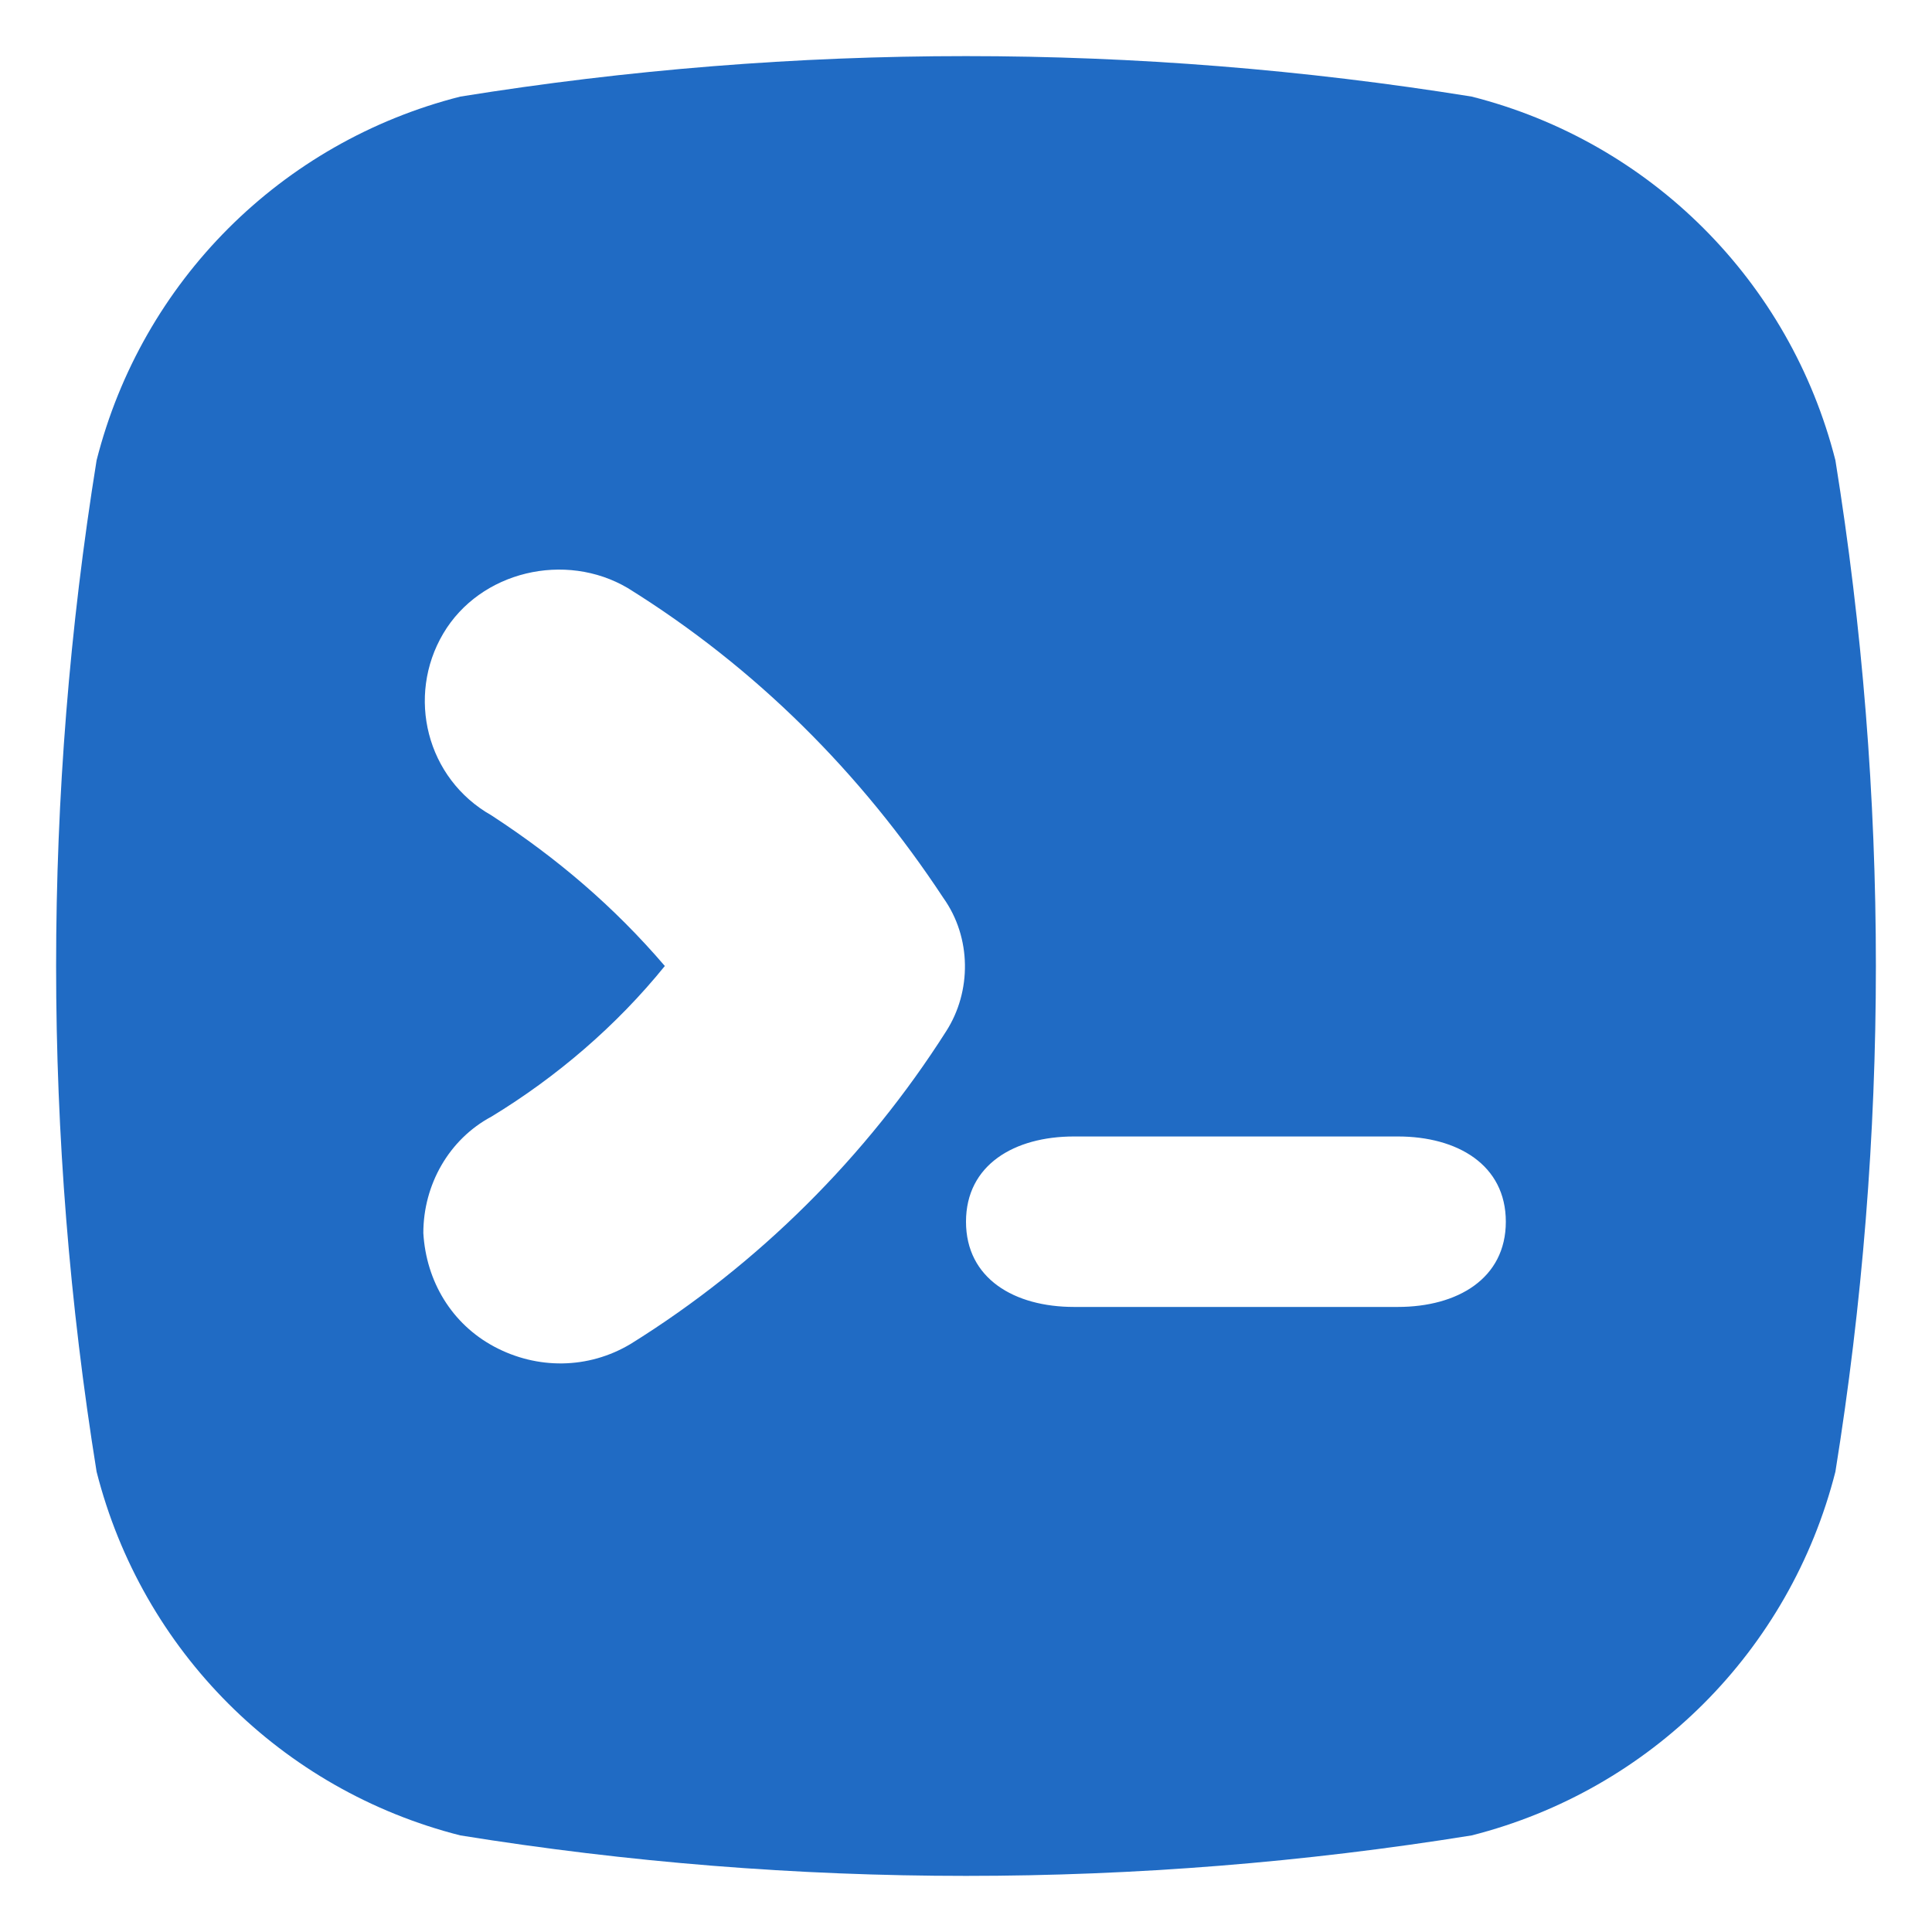
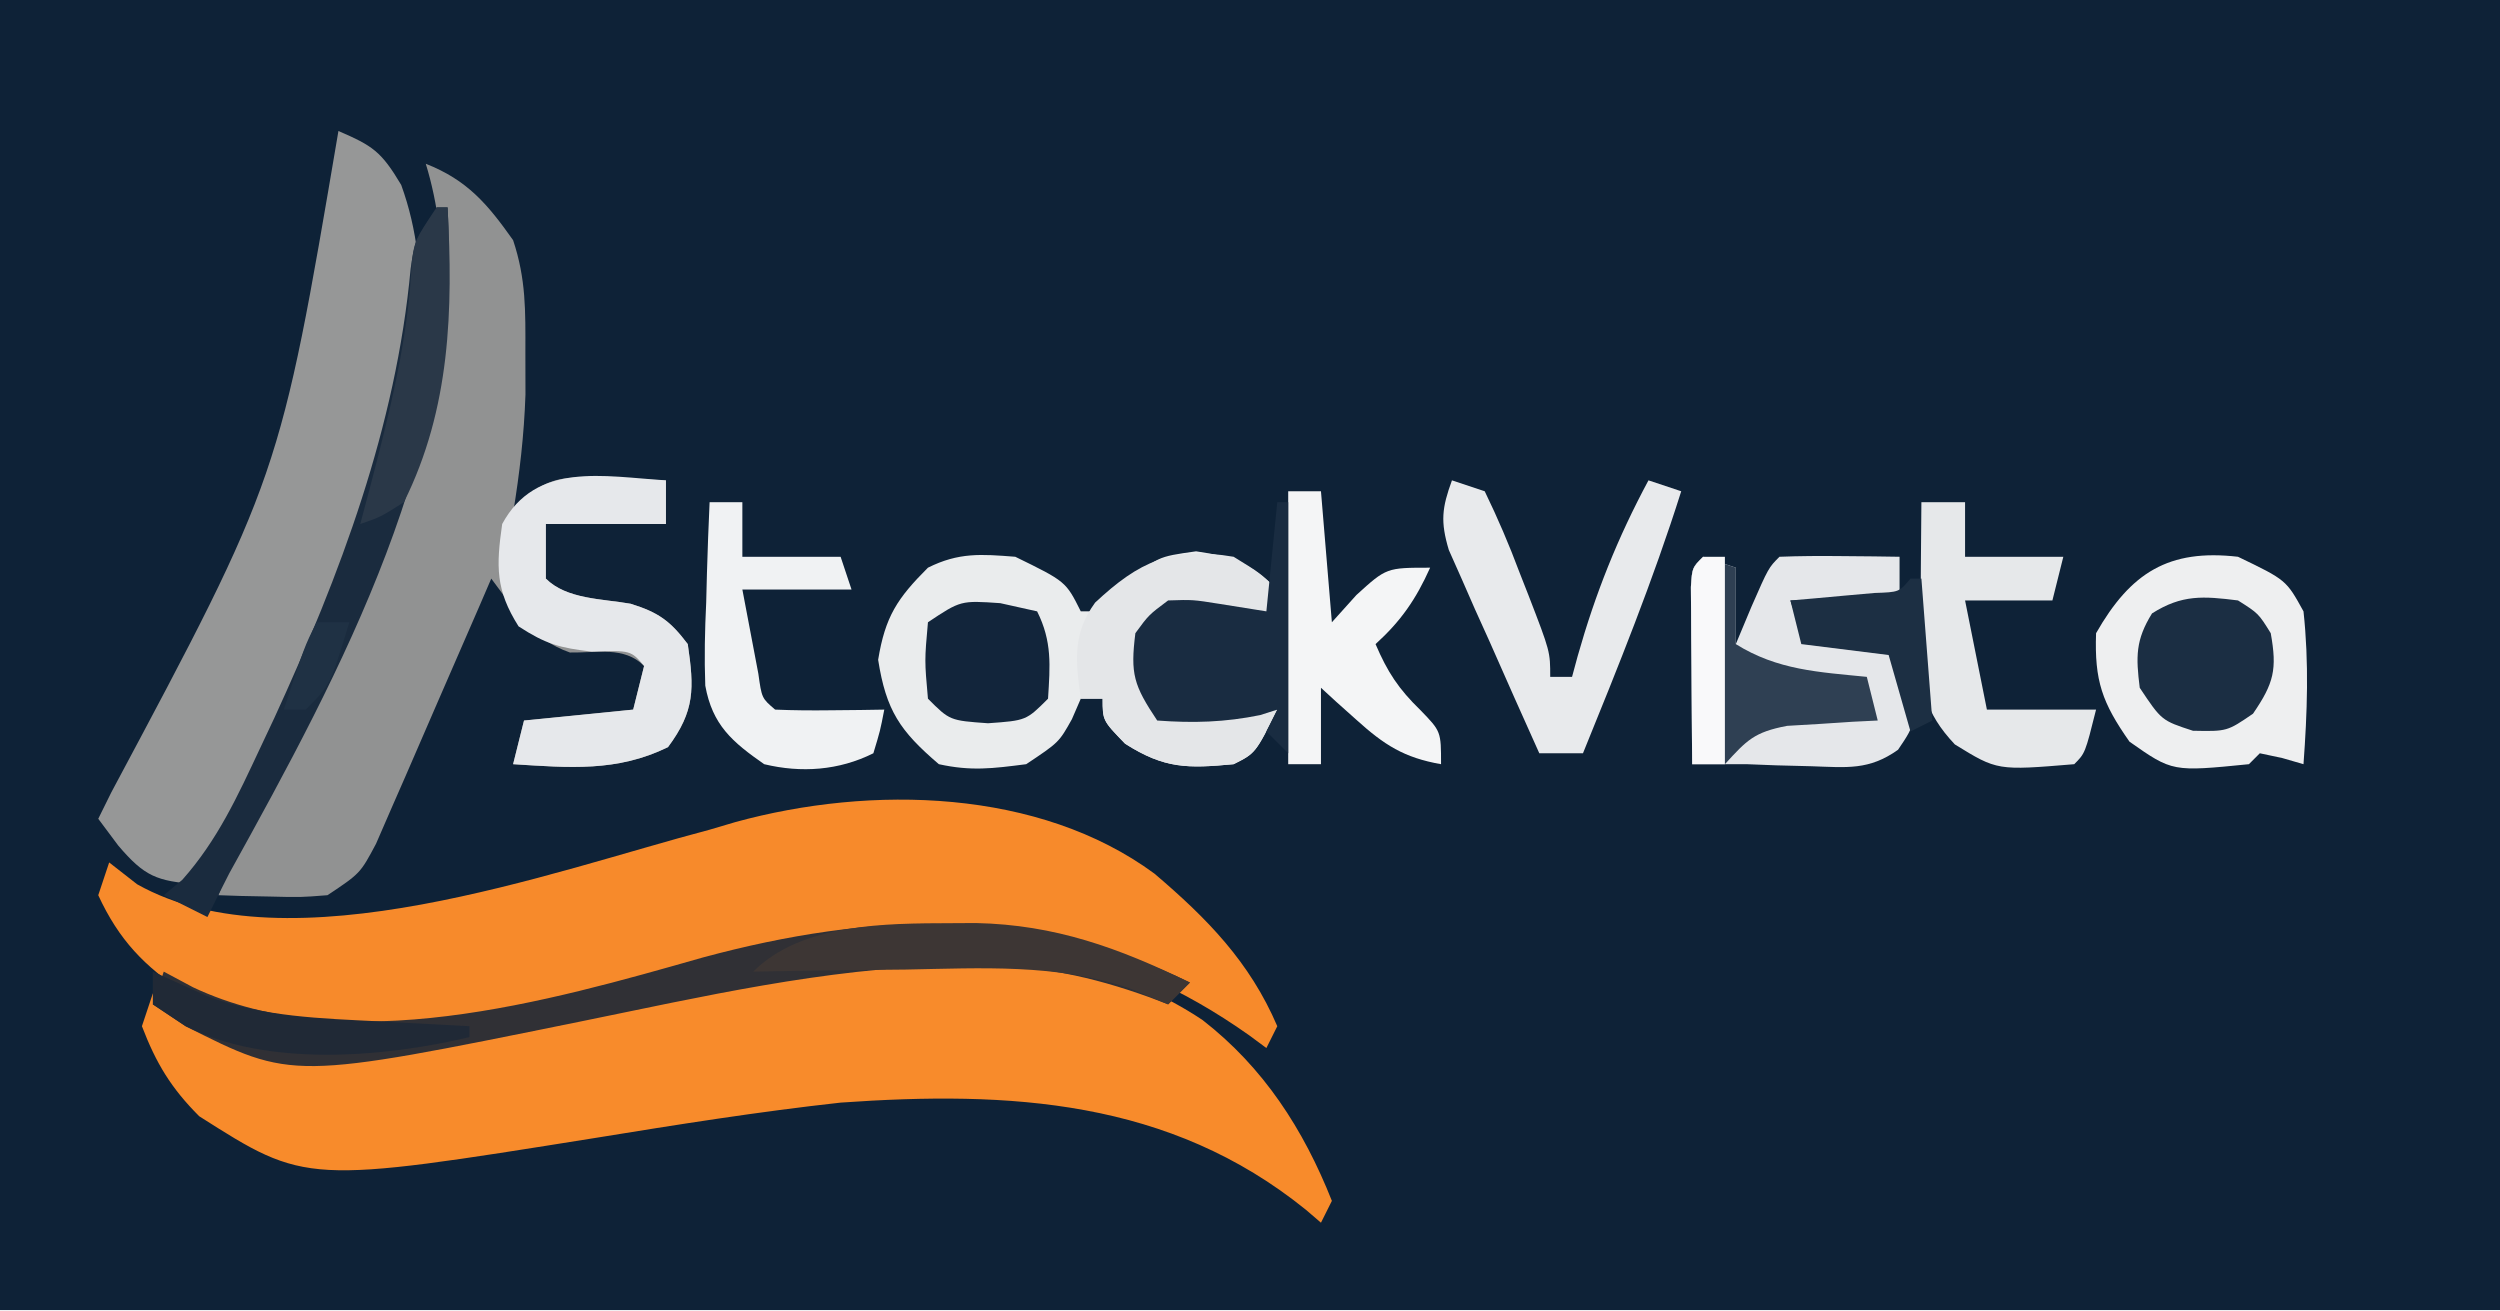
- <svg xmlns="http://www.w3.org/2000/svg" viewBox="0 0 68 68">
-   <path d="M64.6 16.2C63 9.9 58.1 5 51.8 3.4 40 1.5 28 1.5 16.2 3.4 9.9 5 5 9.9 3.4 16.2 1.5 28 1.5 40 3.4 51.8 5 58.1 9.9 63 16.2 64.6c11.8 1.9 23.8 1.9 35.6 0C58.1 63 63 58.1 64.6 51.8c1.9-11.8 1.9-23.8 0-35.6zM33.3 36.3c-2.8 4.4-6.6 8.2-11.1 11-1.5.9-3.3.9-4.8.1s-2.4-2.3-2.5-4c0-1.7.9-3.3 2.4-4.1 2.3-1.4 4.4-3.2 6.1-5.3-1.8-2.1-3.8-3.8-6.1-5.3-2.3-1.3-3-4.2-1.7-6.4s4.3-2.9 6.5-1.6c4.5 2.8 8.2 6.5 11.1 10.9 1 1.4 1 3.3.1 4.7zM49.2 46H37.8c-2.1 0-3.8-1-3.8-3s1.7-3 3.8-3h11.4c2.1 0 3.8 1 3.8 3s-1.7 3-3.8 3z" fill="#206bc4" />
+ <svg xmlns="http://www.w3.org/2000/svg" version="1.1" width="229" height="120">
+   <path d="M0 0 C75.57 0 151.14 0 229 0 C229 39.6 229 79.2 229 120 C153.43 120 77.86 120 0 120 C0 80.4 0 40.8 0 0 Z " fill="#0E2237" transform="translate(0,0)" />
+   <path d="M0 0 C5.588 4.337 9.245 10.006 11.844 16.562 C11.514 17.223 11.184 17.883 10.844 18.562 C10.394 18.176 9.944 17.789 9.48 17.391 C-3.042 7.252 -17.684 6.473 -33.156 7.562 C-40.649 8.388 -48.104 9.573 -55.543 10.784 C-82.125 15.037 -82.125 15.037 -91.906 8.812 C-94.485 6.233 -95.854 3.964 -97.156 0.562 C-96.826 -0.427 -96.496 -1.417 -96.156 -2.438 C-94.671 -1.448 -94.671 -1.448 -93.156 -0.438 C-80.355 5.862 -61.249 0.301 -47.984 -2.527 C-32.136 -5.868 -14.278 -9.519 0 0 Z " fill="#F88B2B" transform="translate(110.1562,93.4375)" />
+   <path d="M0 0 C4.849 4.124 8.733 8.095 11.254 13.977 C10.924 14.637 10.594 15.297 10.254 15.977 C9.732 15.59 9.21 15.203 8.672 14.805 C-3.736 6.026 -15.741 4.401 -30.539 6.52 C-33.619 7.117 -36.674 7.77 -39.726 8.497 C-42.764 9.218 -45.812 9.892 -48.86 10.569 C-50.405 10.914 -51.95 11.263 -53.494 11.618 C-65.022 14.242 -77.721 16.374 -88.746 10.977 C-92.506 8.525 -94.855 6.073 -96.746 1.977 C-96.416 0.987 -96.086 -0.003 -95.746 -1.023 C-94.478 -0.033 -94.478 -0.033 -93.184 0.977 C-79.28 8.806 -55.122 -0.245 -40.746 -4.023 C-39.574 -4.37 -39.574 -4.37 -38.379 -4.723 C-25.949 -8.132 -10.555 -7.777 0 0 Z " fill="#F78A2B" transform="translate(105.7461,80.02344)" />
+   <path d="M0 0 C3.805 1.495 5.662 3.694 8 7 C9.192 10.575 9.133 13.481 9.125 17.25 C9.129 19.176 9.129 19.176 9.133 21.141 C9.005 24.866 8.599 28.329 8 32 C8.378 31.509 8.755 31.018 9.145 30.512 C11.711 28.421 13.426 28.697 16.688 28.812 C18.178 28.853 18.178 28.853 19.699 28.895 C20.458 28.929 21.218 28.964 22 29 C22 30.32 22 31.64 22 33 C18.37 33 14.74 33 11 33 C11 34.65 11 36.3 11 38 C12.907 39.907 16.189 39.842 18.773 40.305 C21.327 41.102 22.395 41.875 24 44 C24.591 48.06 24.668 50.102 22.188 53.438 C17.507 55.732 13.121 55.323 8 55 C8.33 53.68 8.66 52.36 9 51 C13.95 50.505 13.95 50.505 19 50 C19.33 48.68 19.66 47.36 20 46 C18.161 44.161 15.649 44.821 13.203 44.77 C9.691 43.543 8.22 40.93 6 38 C5.652 38.807 5.304 39.615 4.946 40.447 C3.65 43.443 2.347 46.435 1.038 49.426 C0.473 50.72 -0.088 52.016 -0.647 53.313 C-1.45 55.179 -2.265 57.039 -3.082 58.898 C-3.569 60.019 -4.056 61.14 -4.558 62.294 C-6 65 -6 65 -9 67 C-11.48 67.195 -11.48 67.195 -14.188 67.125 C-15.089 67.107 -15.99 67.089 -16.918 67.07 C-17.605 67.047 -18.292 67.024 -19 67 C-17.665 63.565 -16.195 60.247 -14.574 56.938 C-7.116 41.754 -7.116 41.754 -1 26 C-0.636 24.979 -0.636 24.979 -0.266 23.938 C1.976 16.667 2.25 7.272 0 0 Z " fill="#919292" transform="translate(39,15)" />
+   <path d="M0 0 C3.137 1.355 3.918 1.862 5.75 4.938 C11.749 21.426 0.656 41.424 -6.128 56.042 C-8.239 60.5 -10.413 64.795 -13 69 C-16.646 68.696 -17.742 68.303 -20.172 65.449 C-20.775 64.641 -21.378 63.833 -22 63 C-21.607 62.205 -21.215 61.411 -20.81 60.592 C-5.373 31.682 -5.373 31.682 0 0 Z " fill="#969797" transform="translate(31,12)" />
+   <path d="M0 0 C4.632 2.265 4.632 2.265 6 5 C6.66 5 7.32 5 8 5 C9.083 3.763 9.083 3.763 10.188 2.5 C13 0 13 0 16.562 -0.5 C20.047 0.007 21.499 0.599 24 3 C23.67 3.99 23.34 4.98 23 6 C22.374 5.905 21.747 5.809 21.102 5.711 C20.284 5.6 19.467 5.489 18.625 5.375 C17.813 5.259 17.001 5.143 16.164 5.023 C15.45 5.016 14.736 5.008 14 5 C13.34 5.66 12.68 6.32 12 7 C12.323 10.597 12.323 10.597 13 14 C16.63 14 20.26 14 24 14 C22 18 22 18 20 19 C15.796 19.397 13.668 19.426 10.062 17.125 C8 15 8 15 8 13 C7.34 13 6.68 13 6 13 C5.732 13.619 5.464 14.238 5.188 14.875 C4 17 4 17 1 19 C-2.095 19.399 -4.041 19.65 -7 19 C-10.572 15.949 -11.829 14.086 -12.562 9.438 C-11.914 5.476 -10.812 3.812 -8 1 C-5.18 -0.41 -3.13 -0.245 0 0 Z " fill="#EAECED" transform="translate(93,51)" />
+   <path d="M0 0 C0.99 0.33 1.98 0.66 3 1 C3 3.31 3 5.62 3 8 C3.474 6.866 3.949 5.731 4.438 4.562 C6 1 6 1 7 0 C8.853 -0.072 10.708 -0.084 12.562 -0.062 C13.574 -0.053 14.586 -0.044 15.629 -0.035 C16.803 -0.018 16.803 -0.018 18 0 C18 1.32 18 2.64 18 4 C14.7 4 11.4 4 8 4 C8.33 4.99 8.66 5.98 9 7 C10.918 7.186 10.918 7.186 12.875 7.375 C16.75 7.75 16.75 7.75 19 10 C19.552 15.187 19.552 15.187 17.859 17.68 C15.189 19.576 13.172 19.294 9.938 19.188 C8.874 19.16 7.811 19.133 6.715 19.105 C5.819 19.071 4.923 19.036 4 19 C3.34 19 2.68 19 2 19 C1.01 19 0.02 19 -1 19 C-1.027 16.021 -1.047 13.042 -1.062 10.062 C-1.071 9.212 -1.079 8.362 -1.088 7.486 C-1.091 6.677 -1.094 5.869 -1.098 5.035 C-1.103 4.286 -1.108 3.537 -1.114 2.766 C-1 1 -1 1 0 0 Z " fill="#E5E7EA" transform="translate(156,51)" />
+   <path d="M0 0 C4.418 2.127 4.418 2.127 6 5 C6.512 9.707 6.345 14.284 6 19 C5.361 18.814 4.721 18.629 4.062 18.438 C3.042 18.221 3.042 18.221 2 18 C1.67 18.33 1.34 18.66 1 19 C-6.003 19.7 -6.003 19.7 -9.938 16.938 C-12.445 13.366 -13.153 11.37 -13 7 C-9.833 1.448 -6.343 -0.732 0 0 Z " fill="#EEEFF0" transform="translate(205,51)" />
+   <path d="M0 0 C-0.66 0.66 -1.32 1.32 -2 2 C-2.55 1.79 -3.101 1.58 -3.668 1.364 C-9.071 -0.585 -13.826 -1.578 -19.562 -1.562 C-20.385 -1.564 -21.207 -1.565 -22.054 -1.566 C-33.5 -1.287 -44.74 1.309 -55.922 3.59 C-82.232 8.936 -82.232 8.936 -92 4 C-92.99 3.34 -93.98 2.68 -95 2 C-94.67 1.01 -94.34 0.02 -94 -1 C-92.67 -0.288 -92.67 -0.288 -91.312 0.438 C-77.264 7.064 -58.799 1.745 -44.582 -2.305 C-29.205 -6.446 -14.469 -7.046 0 0 Z " fill="#303035" transform="translate(109,90)" />
+   <path d="M0 0 C0 1.32 0 2.64 0 4 C-3.63 4 -7.26 4 -11 4 C-11 5.65 -11 7.3 -11 9 C-9.093 10.907 -5.811 10.842 -3.227 11.305 C-0.673 12.102 0.395 12.875 2 15 C2.591 19.06 2.668 21.102 0.188 24.438 C-4.493 26.732 -8.879 26.323 -14 26 C-13.67 24.68 -13.34 23.36 -13 22 C-9.7 21.67 -6.4 21.34 -3 21 C-2.67 19.68 -2.34 18.36 -2 17 C-3.216 15.568 -3.216 15.568 -6.812 15.688 C-9.733 15.336 -10.967 15.022 -13.5 13.375 C-15.612 10.03 -15.554 7.881 -15 4 C-11.907 -1.745 -5.692 -0.353 0 0 Z " fill="#E6E8EB" transform="translate(61,44)" />
+   <path d="M0 0 C0.99 0.33 1.98 0.66 3 1 C4.204 3.482 5.225 5.865 6.188 8.438 C6.46 9.132 6.733 9.826 7.014 10.541 C9 15.684 9 15.684 9 18 C9.66 18 10.32 18 11 18 C11.17 17.371 11.34 16.742 11.516 16.094 C13.146 10.336 15.169 5.271 18 0 C18.99 0.33 19.98 0.66 21 1 C18.419 9.174 15.23 17.066 12 25 C10.68 25 9.36 25 8 25 C6.46 21.591 4.947 18.172 3.438 14.75 C3 13.782 2.562 12.814 2.111 11.816 C1.702 10.882 1.293 9.947 0.871 8.984 C0.489 8.126 0.107 7.267 -0.287 6.382 C-1.068 3.773 -0.922 2.523 0 0 Z " fill="#E8EAEC" transform="translate(133,44)" />
+   <path d="M0 0 C0.33 0 0.66 0 1 0 C2.194 22.13 -8.514 42.071 -19 61 C-19.676 62.329 -20.348 63.659 -21 65 C-22.32 64.34 -23.64 63.68 -25 63 C-24.439 62.535 -23.879 62.069 -23.301 61.59 C-20.076 57.96 -18.24 53.938 -16.188 49.562 C-15.752 48.638 -15.317 47.714 -14.869 46.761 C-8.831 33.619 -3.724 20.1 -2.387 5.617 C-2 3 -2 3 0 0 Z " fill="#1A2B3E" transform="translate(40,19)" />
+   <path d="M0 0 C1.32 0 2.64 0 4 0 C4 1.65 4 3.3 4 5 C6.97 5 9.94 5 13 5 C12.67 6.32 12.34 7.64 12 9 C9.36 9 6.72 9 4 9 C4.66 12.3 5.32 15.6 6 19 C9.3 19 12.6 19 16 19 C15 23 15 23 14 24 C6.952 24.587 6.952 24.587 3.062 22.188 C0.269 19.225 -0.127 16.908 -0.098 12.988 C-0.094 12.231 -0.091 11.474 -0.088 10.693 C-0.08 9.908 -0.071 9.122 -0.062 8.312 C-0.058 7.515 -0.053 6.718 -0.049 5.896 C-0.037 3.931 -0.019 1.965 0 0 Z " fill="#E6E8EA" transform="translate(176,46)" />
+   <path d="M0 0 C0.99 0 1.98 0 3 0 C3.33 3.96 3.66 7.92 4 12 C5.114 10.762 5.114 10.762 6.25 9.5 C9 7 9 7 13 7 C11.707 9.884 10.341 11.872 8 14 C9.099 16.565 10.098 18.096 12.125 20.062 C14 22 14 22 14 25 C10.608 24.407 8.789 23.233 6.25 20.938 C5.33 20.116 5.33 20.116 4.391 19.277 C3.932 18.856 3.473 18.434 3 18 C3 20.31 3 22.62 3 25 C2.01 25 1.02 25 0 25 C0 16.75 0 8.5 0 0 Z " fill="#F4F5F6" transform="translate(118,45)" />
+   <path d="M0 0 C2.438 1.5 2.438 1.5 4 3 C3.67 3.99 3.34 4.98 3 6 C2.06 5.857 2.06 5.857 1.102 5.711 C0.284 5.6 -0.533 5.489 -1.375 5.375 C-2.187 5.259 -2.999 5.143 -3.836 5.023 C-4.55 5.016 -5.264 5.008 -6 5 C-6.66 5.66 -7.32 6.32 -8 7 C-7.677 10.597 -7.677 10.597 -7 14 C-3.37 14 0.26 14 4 14 C2 18 2 18 0 19 C-4.204 19.397 -6.332 19.426 -9.938 17.125 C-12 15 -12 15 -12 13 C-12.66 13 -13.32 13 -14 13 C-14.476 9.598 -14.782 7.073 -12.688 4.199 C-8.649 0.422 -5.661 -0.961 0 0 Z " fill="#E4E6E8" transform="translate(113,51)" />
+   <path d="M0 0 C0.33 0 0.66 0 1 0 C1 7.59 1 15.18 1 23 C0.34 22.34 -0.32 21.68 -1 21 C-0.67 20.34 -0.34 19.68 0 19 C-0.773 19.247 -0.773 19.247 -1.562 19.5 C-4.803 20.165 -7.703 20.244 -11 20 C-13.155 16.767 -13.469 15.748 -13 12 C-11.773 10.324 -11.773 10.324 -10 9 C-7.738 8.926 -7.738 8.926 -5.312 9.312 C-3.178 9.653 -3.178 9.653 -1 10 C-0.67 6.7 -0.34 3.4 0 0 Z " fill="#192C41" transform="translate(117,46)" />
+   <path d="M0 0 C0.99 0 1.98 0 3 0 C3 1.65 3 3.3 3 5 C5.97 5 8.94 5 12 5 C12.33 5.99 12.66 6.98 13 8 C9.7 8 6.4 8 3 8 C3.308 9.647 3.621 11.292 3.938 12.938 C4.199 14.312 4.199 14.312 4.465 15.715 C4.777 17.953 4.777 17.953 6 19 C7.686 19.072 9.375 19.084 11.062 19.062 C11.982 19.053 12.901 19.044 13.848 19.035 C14.558 19.024 15.268 19.012 16 19 C15.625 20.938 15.625 20.938 15 23 C11.842 24.579 8.393 24.819 5 24 C2.077 21.964 0.256 20.416 -0.396 16.808 C-0.492 14.25 -0.436 11.744 -0.312 9.188 C-0.29 8.304 -0.267 7.42 -0.244 6.51 C-0.185 4.339 -0.096 2.169 0 0 Z " fill="#F0F2F3" transform="translate(65,46)" />
+   <path d="M0 0 C0.99 0.33 1.98 0.66 3 1 C3 3.31 3 5.62 3 8 C6.825 10.391 10.597 10.56 15 11 C15.33 12.32 15.66 13.64 16 15 C15.241 15.037 14.481 15.075 13.699 15.113 C12.705 15.179 11.711 15.245 10.688 15.312 C9.701 15.371 8.715 15.429 7.699 15.488 C4.675 16.062 4.009 16.803 2 19 C1.01 19 0.02 19 -1 19 C-1.027 16.021 -1.047 13.042 -1.062 10.062 C-1.071 9.212 -1.079 8.362 -1.088 7.486 C-1.091 6.677 -1.094 5.869 -1.098 5.035 C-1.103 4.286 -1.108 3.537 -1.114 2.766 C-1 1 -1 1 0 0 Z " fill="#2F4053" transform="translate(156,51)" />
+   <path d="M0 0 C1.875 1.188 1.875 1.188 3 3 C3.596 6.323 3.291 7.575 1.375 10.375 C-1 12 -1 12 -4.125 11.938 C-7 11 -7 11 -9 8 C-9.354 5.169 -9.392 3.632 -7.875 1.188 C-5.128 -0.552 -3.182 -0.398 0 0 Z " fill="#1B2E43" transform="translate(205,55)" />
+   <path d="M0 0 C1.671 0.371 1.671 0.371 3.375 0.75 C4.756 3.513 4.566 5.697 4.375 8.75 C2.375 10.75 2.375 10.75 -1.125 11 C-4.625 10.75 -4.625 10.75 -6.625 8.75 C-6.938 5.25 -6.938 5.25 -6.625 1.75 C-3.625 -0.25 -3.625 -0.25 0 0 Z " fill="#12253B" transform="translate(91.625,55.25)" />
+   <path d="M0 0 C0.729 -0.004 1.458 -0.008 2.209 -0.012 C9.449 0.14 15.298 2.265 21.812 5.438 C21.152 6.098 20.492 6.758 19.812 7.438 C18.638 6.946 17.464 6.455 16.254 5.949 C9.53 3.708 2.76 4.115 -4.25 4.25 C-5.606 4.265 -6.962 4.279 -8.318 4.291 C-11.608 4.326 -14.898 4.375 -18.188 4.438 C-13.736 -0.014 -6.029 0.022 0 0 Z " fill="#3D3634" transform="translate(87.1875,84.5625)" />
+   <path d="M0 0 C0.33 0 0.66 0 1 0 C1.507 9.386 1.265 18.417 -3 27 C-5.141 28.359 -5.141 28.359 -7 29 C-6.584 27.442 -6.584 27.442 -6.16 25.852 C-4.337 18.878 -2.597 12.156 -2.273 4.918 C-2 3 -2 3 0 0 Z " fill="#2A3848" transform="translate(40,19)" />
+   <path d="M0 0 C1.66 0.749 3.32 1.497 4.98 2.246 C10.112 4.162 15.4 4.286 20.812 4.562 C21.601 4.606 22.389 4.649 23.201 4.693 C25.134 4.799 27.067 4.9 29 5 C29 5.33 29 5.66 29 6 C21.112 7.884 10.385 8.752 3 5 C2.01 4.34 1.02 3.68 0 3 C0 2.01 0 1.02 0 0 Z " fill="#202936" transform="translate(14,89)" />
+   <path d="M0 0 C0.33 0 0.66 0 1 0 C1.33 4.29 1.66 8.58 2 13 C1.01 13.495 1.01 13.495 0 14 C-0.66 11.69 -1.32 9.38 -2 7 C-4.64 6.67 -7.28 6.34 -10 6 C-10.33 4.68 -10.66 3.36 -11 2 C-10.29 1.939 -9.579 1.879 -8.848 1.816 C-7.469 1.691 -7.469 1.691 -6.062 1.562 C-5.146 1.481 -4.229 1.4 -3.285 1.316 C-1.038 1.24 -1.038 1.24 0 0 Z " fill="#1C2F43" transform="translate(175,53)" />
+   <path d="M0 0 C0.66 0 1.32 0 2 0 C2 6.27 2 12.54 2 19 C1.01 19 0.02 19 -1 19 C-1.027 16.021 -1.047 13.042 -1.062 10.062 C-1.071 9.212 -1.079 8.362 -1.088 7.486 C-1.091 6.677 -1.094 5.869 -1.098 5.035 C-1.103 4.286 -1.108 3.537 -1.114 2.766 C-1 1 -1 1 0 0 Z " fill="#F9F9FA" transform="translate(156,51)" />
+   <path d="M0 0 C0.99 0 1.98 0 3 0 C1.25 5.75 1.25 5.75 -1 8 C-1.66 8 -2.32 8 -3 8 C-1.125 2.25 -1.125 2.25 0 0 Z " fill="#1F3144" transform="translate(29,57)" />
</svg>
